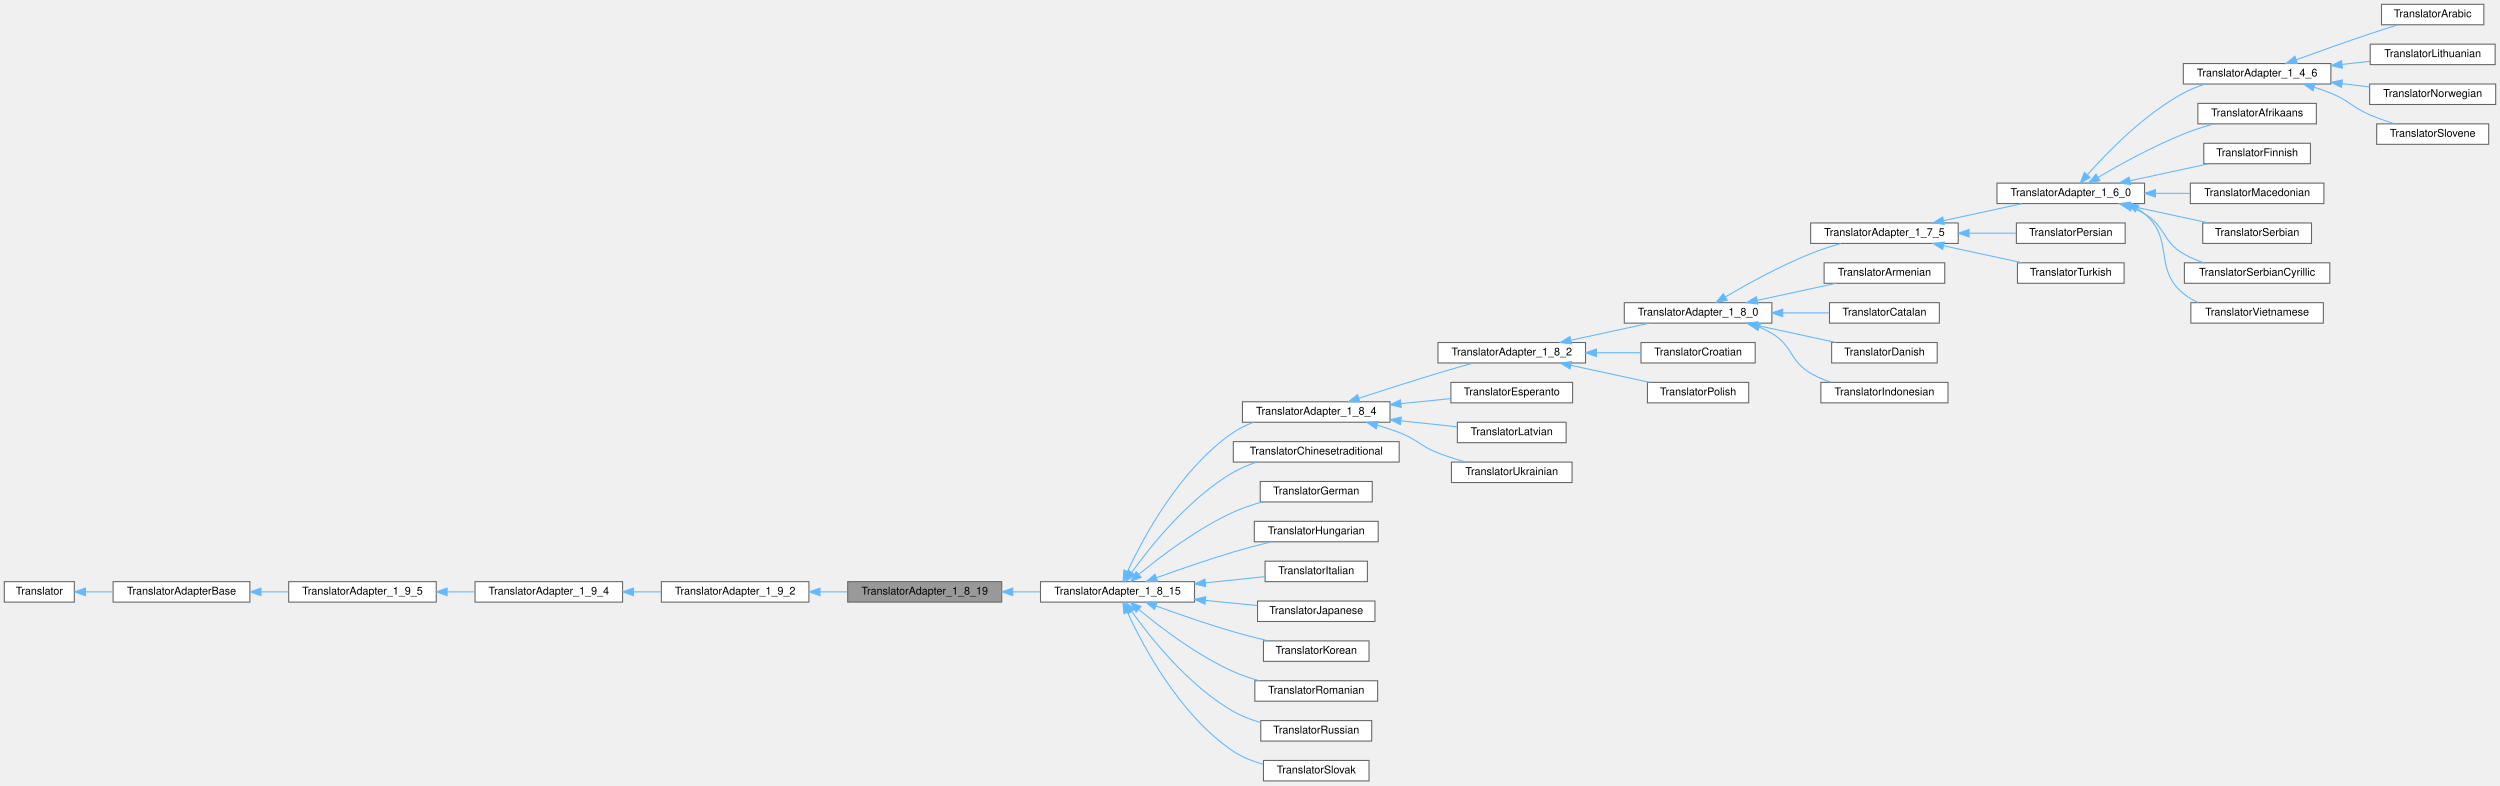
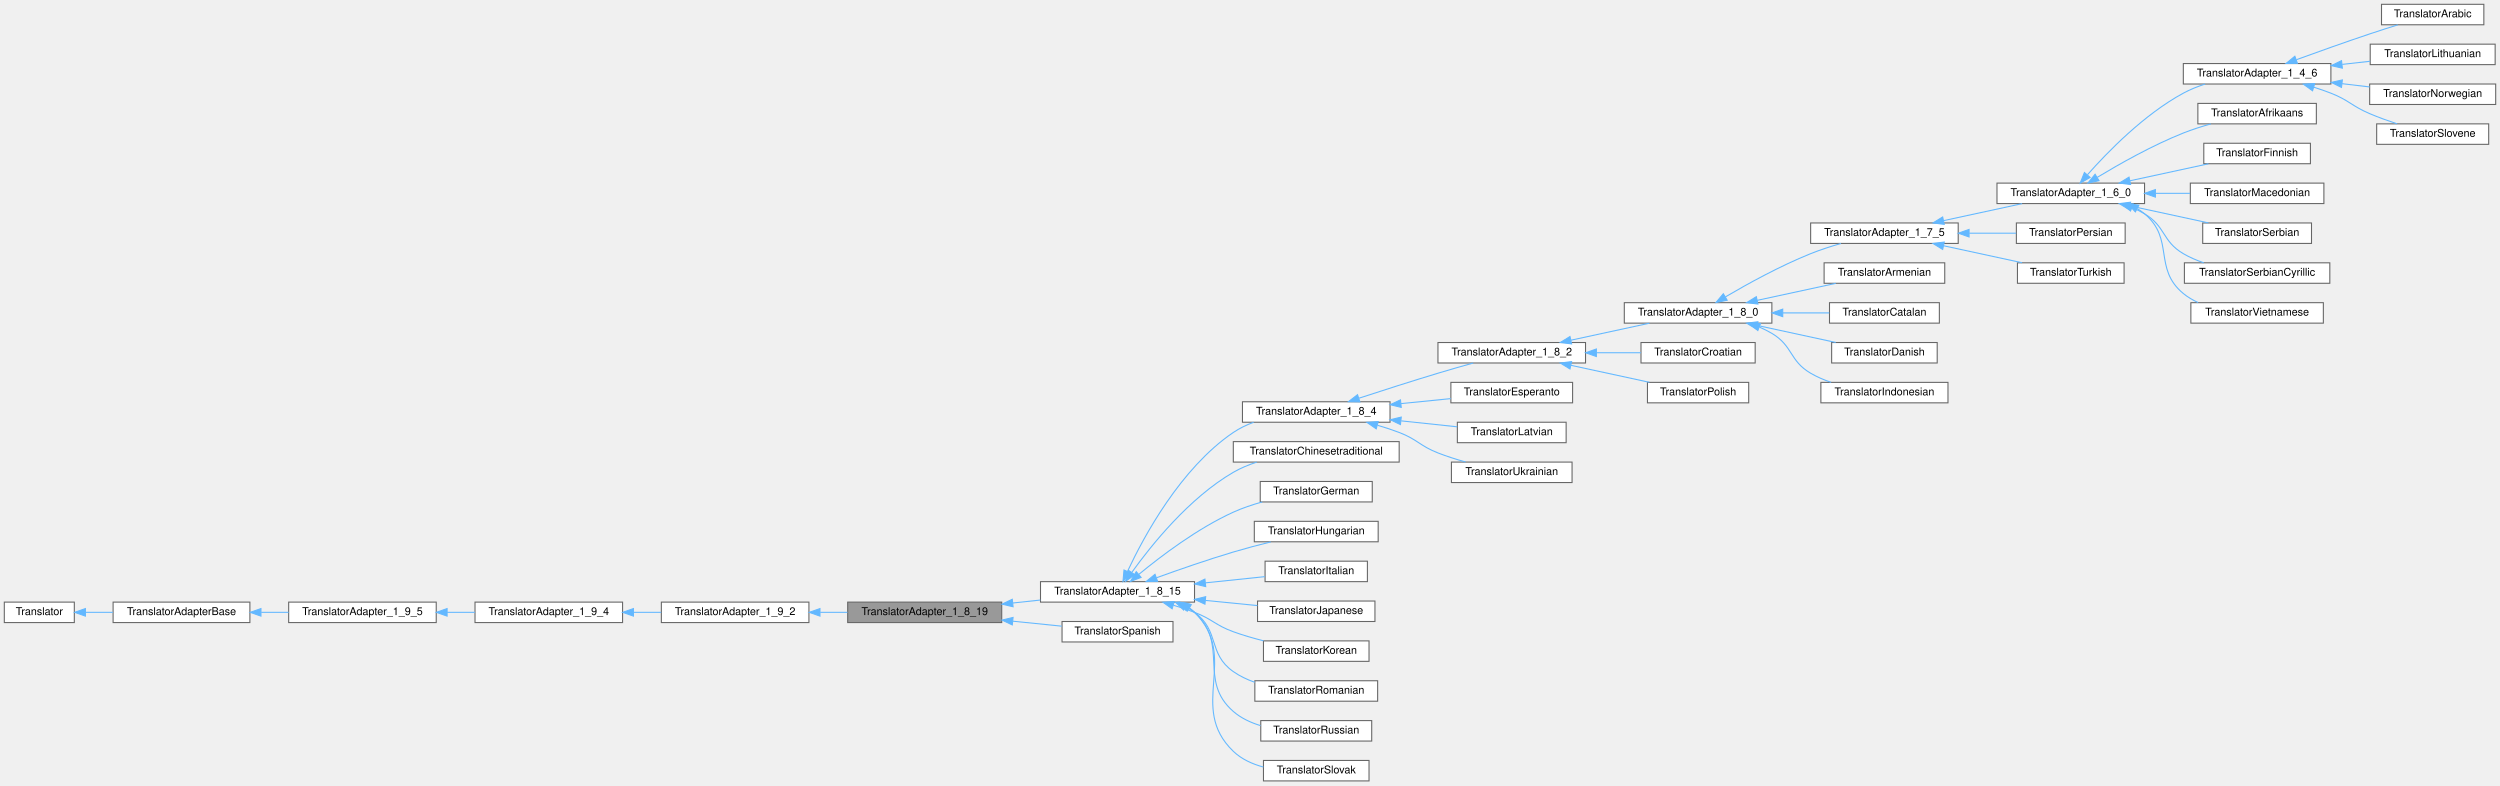
<svg xmlns="http://www.w3.org/2000/svg" xmlns:xlink="http://www.w3.org/1999/xlink" width="2321pt" height="729pt" viewBox="0.00 0.00 2321.00 729.00">
  <g id="graph0" class="graph" transform="scale(1 1) rotate(0) translate(4 725)">
    <g id="node1" class="node">
      <g id="a_node1">
        <a xlink:title=" ">
-           <polygon fill="#999999" stroke="#666666" points="926,-185 783,-185 783,-166 926,-166 926,-185" />
-           <text text-anchor="middle" x="854.5" y="-173" font-family="Helvetica,sans-Serif" font-size="10.00">TranslatorAdapter_1_8_19</text>
+           <polygon fill="#999999" stroke="#666666" points="926,-166 783,-166 783,-147 926,-147 926,-166" />
+           <text text-anchor="middle" x="854.5" y="-154" font-family="Helvetica,sans-Serif" font-size="10.00">TranslatorAdapter_1_8_19</text>
        </a>
      </g>
    </g>
    <g id="node7" class="node">
      <g id="a_node7">
        <a xlink:href="../../d4/d2e/class_translator_adapter__1__8__15.html" target="_top" xlink:title=" ">
          <polygon fill="white" stroke="#666666" points="1105,-185 962,-185 962,-166 1105,-166 1105,-185" />
          <text text-anchor="middle" x="1033.5" y="-173" font-family="Helvetica,sans-Serif" font-size="10.00">TranslatorAdapter_1_8_15</text>
        </a>
      </g>
    </g>
    <g id="edge6" class="edge">
-       <path fill="none" stroke="#63b8ff" d="M936.49,-175.5C944.97,-175.5 953.54,-175.5 961.89,-175.5" />
-       <polygon fill="#63b8ff" stroke="#63b8ff" points="936.22,-172 926.22,-175.5 936.22,-179 936.22,-172" />
+       <path fill="none" stroke="#63b8ff" d="M936.21,-165.16C944.78,-166.08 953.45,-167.01 961.89,-167.92" />
+       <polygon fill="#63b8ff" stroke="#63b8ff" points="936.53,-161.68 926.22,-164.09 935.79,-168.64 936.53,-161.68" />
+     </g>
+     <g id="node44" class="node">
+       <g id="a_node44">
+         <a xlink:href="../../dc/d44/class_translator_spanish.html" target="_top" xlink:title=" ">
+           <polygon fill="white" stroke="#666666" points="1085,-148 982,-148 982,-129 1085,-129 1085,-148" />
+           <text text-anchor="middle" x="1033.5" y="-136" font-family="Helvetica,sans-Serif" font-size="10.00">TranslatorSpanish</text>
+         </a>
+       </g>
+     </g>
+     <g id="edge43" class="edge">
+       <path fill="none" stroke="#63b8ff" d="M936.32,-148.28C951.8,-146.71 967.59,-145.1 981.78,-143.66" />
+       <polygon fill="#63b8ff" stroke="#63b8ff" points="935.81,-144.81 926.22,-149.31 936.52,-151.78 935.81,-144.81" />
    </g>
    <g id="node2" class="node">
      <g id="a_node2">
        <a xlink:href="../../d3/d2e/class_translator_adapter__1__9__2.html" target="_top" xlink:title=" ">
-           <polygon fill="white" stroke="#666666" points="747,-185 610,-185 610,-166 747,-166 747,-185" />
-           <text text-anchor="middle" x="678.5" y="-173" font-family="Helvetica,sans-Serif" font-size="10.00">TranslatorAdapter_1_9_2</text>
+           <polygon fill="white" stroke="#666666" points="747,-166 610,-166 610,-147 747,-147 747,-166" />
+           <text text-anchor="middle" x="678.5" y="-154" font-family="Helvetica,sans-Serif" font-size="10.00">TranslatorAdapter_1_9_2</text>
        </a>
      </g>
    </g>
    <g id="edge1" class="edge">
-       <path fill="none" stroke="#63b8ff" d="M757.47,-175.5C765.89,-175.5 774.42,-175.5 782.75,-175.5" />
-       <polygon fill="#63b8ff" stroke="#63b8ff" points="757.27,-172 747.27,-175.5 757.27,-179 757.27,-172" />
+       <path fill="none" stroke="#63b8ff" d="M757.47,-156.5C765.89,-156.5 774.42,-156.5 782.75,-156.5" />
+       <polygon fill="#63b8ff" stroke="#63b8ff" points="757.27,-153 747.27,-156.5 757.27,-160 757.27,-153" />
    </g>
    <g id="node3" class="node">
      <g id="a_node3">
        <a xlink:href="../../d0/d33/class_translator_adapter__1__9__4.html" target="_top" xlink:title=" ">
-           <polygon fill="white" stroke="#666666" points="574,-185 437,-185 437,-166 574,-166 574,-185" />
-           <text text-anchor="middle" x="505.5" y="-173" font-family="Helvetica,sans-Serif" font-size="10.00">TranslatorAdapter_1_9_4</text>
+           <polygon fill="white" stroke="#666666" points="574,-166 437,-166 437,-147 574,-147 574,-166" />
+           <text text-anchor="middle" x="505.5" y="-154" font-family="Helvetica,sans-Serif" font-size="10.00">TranslatorAdapter_1_9_4</text>
        </a>
      </g>
    </g>
    <g id="edge2" class="edge">
-       <path fill="none" stroke="#63b8ff" d="M584.1,-175.5C592.69,-175.5 601.39,-175.5 609.85,-175.5" />
-       <polygon fill="#63b8ff" stroke="#63b8ff" points="584.08,-172 574.08,-175.5 584.08,-179 584.08,-172" />
+       <path fill="none" stroke="#63b8ff" d="M584.1,-156.5C592.69,-156.5 601.39,-156.5 609.85,-156.5" />
+       <polygon fill="#63b8ff" stroke="#63b8ff" points="584.08,-153 574.08,-156.5 584.08,-160 584.08,-153" />
    </g>
    <g id="node4" class="node">
      <g id="a_node4">
        <a xlink:href="../../dd/dba/class_translator_adapter__1__9__5.html" target="_top" xlink:title=" ">
-           <polygon fill="white" stroke="#666666" points="401,-185 264,-185 264,-166 401,-166 401,-185" />
-           <text text-anchor="middle" x="332.5" y="-173" font-family="Helvetica,sans-Serif" font-size="10.00">TranslatorAdapter_1_9_5</text>
+           <polygon fill="white" stroke="#666666" points="401,-166 264,-166 264,-147 401,-147 401,-166" />
+           <text text-anchor="middle" x="332.5" y="-154" font-family="Helvetica,sans-Serif" font-size="10.00">TranslatorAdapter_1_9_5</text>
        </a>
      </g>
    </g>
    <g id="edge3" class="edge">
-       <path fill="none" stroke="#63b8ff" d="M411.1,-175.5C419.69,-175.5 428.39,-175.5 436.85,-175.5" />
-       <polygon fill="#63b8ff" stroke="#63b8ff" points="411.08,-172 401.08,-175.5 411.08,-179 411.08,-172" />
+       <path fill="none" stroke="#63b8ff" d="M411.1,-156.5C419.69,-156.5 428.39,-156.5 436.85,-156.5" />
+       <polygon fill="#63b8ff" stroke="#63b8ff" points="411.08,-153 401.08,-156.5 411.08,-160 411.08,-153" />
    </g>
    <g id="node5" class="node">
      <g id="a_node5">
        <a xlink:href="../../db/d6c/class_translator_adapter_base.html" target="_top" xlink:title="Base of the translator adapter tree.">
-           <polygon fill="white" stroke="#666666" points="228,-185 101,-185 101,-166 228,-166 228,-185" />
-           <text text-anchor="middle" x="164.5" y="-173" font-family="Helvetica,sans-Serif" font-size="10.00">TranslatorAdapterBase</text>
+           <polygon fill="white" stroke="#666666" points="228,-166 101,-166 101,-147 228,-147 228,-166" />
+           <text text-anchor="middle" x="164.5" y="-154" font-family="Helvetica,sans-Serif" font-size="10.00">TranslatorAdapterBase</text>
        </a>
      </g>
    </g>
    <g id="edge4" class="edge">
-       <path fill="none" stroke="#63b8ff" d="M238.49,-175.5C246.95,-175.5 255.56,-175.5 263.94,-175.5" />
-       <polygon fill="#63b8ff" stroke="#63b8ff" points="238.26,-172 228.26,-175.5 238.26,-179 238.26,-172" />
+       <path fill="none" stroke="#63b8ff" d="M238.49,-156.5C246.95,-156.5 255.56,-156.5 263.94,-156.5" />
+       <polygon fill="#63b8ff" stroke="#63b8ff" points="238.26,-153 228.26,-156.5 238.26,-160 238.26,-153" />
    </g>
    <g id="node6" class="node">
      <g id="a_node6">
        <a xlink:href="../../d8/dfb/class_translator.html" target="_top" xlink:title="Abstract base class for all translatable text fragments.">
-           <polygon fill="white" stroke="#666666" points="65,-185 0,-185 0,-166 65,-166 65,-185" />
-           <text text-anchor="middle" x="32.5" y="-173" font-family="Helvetica,sans-Serif" font-size="10.00">Translator</text>
+           <polygon fill="white" stroke="#666666" points="65,-166 0,-166 0,-147 65,-147 65,-166" />
+           <text text-anchor="middle" x="32.5" y="-154" font-family="Helvetica,sans-Serif" font-size="10.00">Translator</text>
        </a>
      </g>
    </g>
    <g id="edge5" class="edge">
-       <path fill="none" stroke="#63b8ff" d="M75.54,-175.5C83.6,-175.5 92.2,-175.5 100.75,-175.5" />
-       <polygon fill="#63b8ff" stroke="#63b8ff" points="75.3,-172 65.3,-175.5 75.3,-179 75.3,-172" />
+       <path fill="none" stroke="#63b8ff" d="M75.54,-156.5C83.6,-156.5 92.2,-156.5 100.75,-156.5" />
+       <polygon fill="#63b8ff" stroke="#63b8ff" points="75.3,-153 65.3,-156.5 75.3,-160 75.3,-153" />
    </g>
    <g id="node8" class="node">
      <g id="a_node8">
        <a xlink:href="../../de/d2f/class_translator_adapter__1__8__4.html" target="_top" xlink:title=" ">
          <polygon fill="white" stroke="#666666" points="1286.5,-352 1149.5,-352 1149.5,-333 1286.5,-333 1286.5,-352" />
          <text text-anchor="middle" x="1218" y="-340" font-family="Helvetica,sans-Serif" font-size="10.00">TranslatorAdapter_1_8_4</text>
        </a>
      </g>
    </g>
    <g id="edge7" class="edge">
      <path fill="none" stroke="#63b8ff" d="M1042.89,-194.78C1057.81,-226.7 1092.04,-290.29 1141,-323.5 1146.74,-327.39 1153.21,-330.49 1159.89,-332.95" />
      <polygon fill="#63b8ff" stroke="#63b8ff" points="1045.89,-192.93 1038.58,-185.26 1039.52,-195.81 1045.89,-192.93" />
    </g>
    <g id="node35" class="node">
      <g id="a_node35">
        <a xlink:href="../../dd/df6/class_translator_chinesetraditional.html" target="_top" xlink:title=" ">
          <polygon fill="white" stroke="#666666" points="1295,-315 1141,-315 1141,-296 1295,-296 1295,-315" />
          <text text-anchor="middle" x="1218" y="-303" font-family="Helvetica,sans-Serif" font-size="10.00">TranslatorChinesetraditional</text>
        </a>
      </g>
    </g>
    <g id="edge34" class="edge">
      <path fill="none" stroke="#63b8ff" d="M1046.88,-193.77C1064.71,-218.63 1100.03,-262.74 1141,-286.5 1147.71,-290.39 1155.19,-293.49 1162.78,-295.96" />
      <polygon fill="#63b8ff" stroke="#63b8ff" points="1049.53,-191.45 1040.93,-185.26 1043.79,-195.46 1049.53,-191.45" />
    </g>
    <g id="node36" class="node">
      <g id="a_node36">
        <a xlink:href="../../d6/d07/class_translator_german.html" target="_top" xlink:title=" ">
          <polygon fill="white" stroke="#666666" points="1270,-278 1166,-278 1166,-259 1270,-259 1270,-278" />
          <text text-anchor="middle" x="1218" y="-266" font-family="Helvetica,sans-Serif" font-size="10.00">TranslatorGerman</text>
        </a>
      </g>
    </g>
    <g id="edge35" class="edge">
      <path fill="none" stroke="#63b8ff" d="M1053.32,-191.77C1073.65,-208.56 1107.63,-234.35 1141,-249.5 1149.42,-253.32 1158.73,-256.46 1167.86,-258.99" />
      <polygon fill="#63b8ff" stroke="#63b8ff" points="1055.39,-188.94 1045.48,-185.19 1050.89,-194.3 1055.39,-188.94" />
    </g>
    <g id="node37" class="node">
      <g id="a_node37">
        <a xlink:href="../../db/d5f/class_translator_hungarian.html" target="_top" xlink:title=" ">
          <polygon fill="white" stroke="#666666" points="1275.5,-241 1160.5,-241 1160.5,-222 1275.5,-222 1275.5,-241" />
          <text text-anchor="middle" x="1218" y="-229" font-family="Helvetica,sans-Serif" font-size="10.00">TranslatorHungarian</text>
        </a>
      </g>
    </g>
    <g id="edge36" class="edge">
      <path fill="none" stroke="#63b8ff" d="M1069.72,-188.62C1090.35,-196.09 1116.98,-205.34 1141,-212.5 1152.21,-215.84 1164.46,-219.08 1175.8,-221.91" />
      <polygon fill="#63b8ff" stroke="#63b8ff" points="1070.71,-185.26 1060.11,-185.12 1068.31,-191.84 1070.71,-185.26" />
    </g>
    <g id="node38" class="node">
      <g id="a_node38">
        <a xlink:href="../../d2/df8/class_translator_italian.html" target="_top" xlink:title=" ">
          <polygon fill="white" stroke="#666666" points="1265.5,-204 1170.5,-204 1170.5,-185 1265.5,-185 1265.5,-204" />
          <text text-anchor="middle" x="1218" y="-192" font-family="Helvetica,sans-Serif" font-size="10.00">TranslatorItalian</text>
        </a>
      </g>
    </g>
    <g id="edge37" class="edge">
      <path fill="none" stroke="#63b8ff" d="M1115.15,-183.9C1134.01,-185.86 1153.48,-187.89 1170.29,-189.64" />
      <polygon fill="#63b8ff" stroke="#63b8ff" points="1115.37,-180.4 1105.06,-182.85 1114.64,-187.36 1115.37,-180.4" />
    </g>
    <g id="node39" class="node">
      <g id="a_node39">
        <a xlink:href="../../d1/d6a/class_translator_japanese.html" target="_top" xlink:title=" ">
          <polygon fill="white" stroke="#666666" points="1272.5,-167 1163.5,-167 1163.5,-148 1272.5,-148 1272.5,-167" />
          <text text-anchor="middle" x="1218" y="-155" font-family="Helvetica,sans-Serif" font-size="10.00">TranslatorJapanese</text>
        </a>
      </g>
    </g>
    <g id="edge38" class="edge">
      <path fill="none" stroke="#63b8ff" d="M1115.14,-167.55C1131.45,-165.94 1148.22,-164.28 1163.33,-162.79" />
      <polygon fill="#63b8ff" stroke="#63b8ff" points="1114.67,-164.08 1105.06,-168.54 1115.35,-171.04 1114.67,-164.08" />
    </g>
    <g id="node40" class="node">
      <g id="a_node40">
        <a xlink:href="../../db/dcc/class_translator_korean.html" target="_top" xlink:title=" ">
          <polygon fill="white" stroke="#666666" points="1267,-130 1169,-130 1169,-111 1267,-111 1267,-130" />
          <text text-anchor="middle" x="1218" y="-118" font-family="Helvetica,sans-Serif" font-size="10.00">TranslatorKorean</text>
        </a>
      </g>
    </g>
    <g id="edge39" class="edge">
-       <path fill="none" stroke="#63b8ff" d="M1069.27,-162.41C1089.94,-154.89 1116.78,-145.56 1141,-138.5 1151.41,-135.47 1162.74,-132.57 1173.39,-130.02" />
-       <polygon fill="#63b8ff" stroke="#63b8ff" points="1067.84,-159.21 1059.66,-165.95 1070.25,-165.78 1067.84,-159.21" />
+       <path fill="none" stroke="#63b8ff" d="M1085.31,-163.12C1092,-161.11 1098.71,-158.89 1105,-156.5 1121.72,-150.14 1124.18,-144.6 1141,-138.5 1149.92,-135.26 1159.65,-132.45 1169.07,-130.07" />
+       <polygon fill="#63b8ff" stroke="#63b8ff" points="1084.22,-159.79 1075.58,-165.92 1086.16,-166.52 1084.22,-159.79" />
    </g>
    <g id="node41" class="node">
      <g id="a_node41">
        <a xlink:href="../../da/d32/class_translator_romanian.html" target="_top" xlink:title=" ">
          <polygon fill="white" stroke="#666666" points="1275,-93 1161,-93 1161,-74 1275,-74 1275,-93" />
          <text text-anchor="middle" x="1218" y="-81" font-family="Helvetica,sans-Serif" font-size="10.00">TranslatorRomanian</text>
        </a>
      </g>
    </g>
    <g id="edge40" class="edge">
-       <path fill="none" stroke="#63b8ff" d="M1053.28,-159.14C1073.58,-142.29 1107.54,-116.44 1141,-101.5 1148.55,-98.13 1156.82,-95.34 1165.04,-93.05" />
-       <polygon fill="#63b8ff" stroke="#63b8ff" points="1050.83,-156.63 1045.46,-165.76 1055.35,-161.97 1050.83,-156.63" />
+       <path fill="none" stroke="#63b8ff" d="M1096.5,-161.73C1099.48,-160.17 1102.33,-158.43 1105,-156.5 1128.65,-139.35 1117.09,-118.28 1141,-101.5 1146.99,-97.29 1153.84,-94.06 1160.91,-91.58" />
+       <polygon fill="#63b8ff" stroke="#63b8ff" points="1094.96,-158.59 1087.29,-165.9 1097.84,-164.97 1094.96,-158.59" />
    </g>
    <g id="node42" class="node">
      <g id="a_node42">
        <a xlink:href="../../d0/dab/class_translator_russian.html" target="_top" xlink:title=" ">
          <polygon fill="white" stroke="#666666" points="1269.5,-56 1166.5,-56 1166.5,-37 1269.5,-37 1269.5,-56" />
          <text text-anchor="middle" x="1218" y="-44" font-family="Helvetica,sans-Serif" font-size="10.00">TranslatorRussian</text>
        </a>
      </g>
    </g>
    <g id="edge41" class="edge">
-       <path fill="none" stroke="#63b8ff" d="M1046.84,-157.16C1064.62,-132.21 1099.88,-88.01 1141,-64.5 1148.77,-60.06 1157.58,-56.71 1166.39,-54.19" />
-       <polygon fill="#63b8ff" stroke="#63b8ff" points="1043.74,-155.49 1040.9,-165.69 1049.49,-159.48 1043.74,-155.49" />
+       <path fill="none" stroke="#63b8ff" d="M1099.38,-160.86C1101.35,-159.53 1103.24,-158.08 1105,-156.5 1137.7,-127.2 1107.85,-93.29 1141,-64.5 1148.17,-58.28 1157.1,-54.11 1166.29,-51.34" />
+       <polygon fill="#63b8ff" stroke="#63b8ff" points="1097.25,-158.05 1090.22,-165.97 1100.66,-164.16 1097.25,-158.05" />
    </g>
    <g id="node43" class="node">
      <g id="a_node43">
        <a xlink:href="../../d2/d53/class_translator_slovak.html" target="_top" xlink:title=" ">
          <polygon fill="white" stroke="#666666" points="1267,-19 1169,-19 1169,0 1267,0 1267,-19" />
          <text text-anchor="middle" x="1218" y="-7" font-family="Helvetica,sans-Serif" font-size="10.00">TranslatorSlovak</text>
        </a>
      </g>
    </g>
    <g id="edge42" class="edge">
-       <path fill="none" stroke="#63b8ff" d="M1042.66,-156.57C1057.4,-124.69 1091.62,-60.55 1141,-27.5 1149.23,-21.99 1158.94,-18.17 1168.63,-15.5" />
-       <polygon fill="#63b8ff" stroke="#63b8ff" points="1039.46,-155.15 1038.56,-165.7 1045.84,-158.01 1039.46,-155.15" />
+       <path fill="none" stroke="#63b8ff" d="M1100.37,-160.51C1102,-159.27 1103.55,-157.94 1105,-156.5 1147.28,-114.6 1098.09,-68.75 1141,-27.5 1148.63,-20.17 1158.66,-15.64 1168.93,-12.88" />
+       <polygon fill="#63b8ff" stroke="#63b8ff" points="1098.32,-157.66 1091.66,-165.9 1102.01,-163.61 1098.32,-157.66" />
    </g>
    <g id="node9" class="node">
      <g id="a_node9">
        <a xlink:href="../../d2/d75/class_translator_adapter__1__8__2.html" target="_top" xlink:title=" ">
          <polygon fill="white" stroke="#666666" points="1468,-407 1331,-407 1331,-388 1468,-388 1468,-407" />
          <text text-anchor="middle" x="1399.5" y="-395" font-family="Helvetica,sans-Serif" font-size="10.00">TranslatorAdapter_1_8_2</text>
        </a>
      </g>
    </g>
    <g id="edge8" class="edge">
      <path fill="none" stroke="#63b8ff" d="M1257.67,-355.32C1279.2,-362.35 1306.52,-371.12 1331,-378.5 1341.61,-381.7 1353.2,-385.02 1363.74,-387.98" />
      <polygon fill="#63b8ff" stroke="#63b8ff" points="1258.51,-351.91 1247.92,-352.12 1256.33,-358.56 1258.51,-351.91" />
    </g>
    <g id="node32" class="node">
      <g id="a_node32">
        <a xlink:href="../../d2/d07/class_translator_esperanto.html" target="_top" xlink:title=" ">
          <polygon fill="white" stroke="#666666" points="1456,-370 1343,-370 1343,-351 1456,-351 1456,-370" />
          <text text-anchor="middle" x="1399.5" y="-358" font-family="Helvetica,sans-Serif" font-size="10.00">TranslatorEsperanto</text>
        </a>
      </g>
    </g>
    <g id="edge31" class="edge">
      <path fill="none" stroke="#63b8ff" d="M1296.73,-350.3C1312.29,-351.85 1328.33,-353.46 1342.95,-354.93" />
      <polygon fill="#63b8ff" stroke="#63b8ff" points="1296.9,-346.79 1286.61,-349.28 1296.21,-353.76 1296.9,-346.79" />
    </g>
    <g id="node33" class="node">
      <g id="a_node33">
        <a xlink:href="../../d8/d83/class_translator_latvian.html" target="_top" xlink:title=" ">
          <polygon fill="white" stroke="#666666" points="1450,-333 1349,-333 1349,-314 1450,-314 1450,-333" />
          <text text-anchor="middle" x="1399.5" y="-321" font-family="Helvetica,sans-Serif" font-size="10.00">TranslatorLatvian</text>
        </a>
      </g>
    </g>
    <g id="edge32" class="edge">
      <path fill="none" stroke="#63b8ff" d="M1296.89,-334.26C1314.52,-332.39 1332.78,-330.46 1348.86,-328.75" />
      <polygon fill="#63b8ff" stroke="#63b8ff" points="1296.18,-330.81 1286.61,-335.34 1296.92,-337.77 1296.18,-330.81" />
    </g>
    <g id="node34" class="node">
      <g id="a_node34">
        <a xlink:href="../../d1/d56/class_translator_ukrainian.html" target="_top" xlink:title=" ">
          <polygon fill="white" stroke="#666666" points="1455.5,-296 1343.5,-296 1343.5,-277 1455.5,-277 1455.5,-296" />
          <text text-anchor="middle" x="1399.5" y="-284" font-family="Helvetica,sans-Serif" font-size="10.00">TranslatorUkrainian</text>
        </a>
      </g>
    </g>
    <g id="edge33" class="edge">
      <path fill="none" stroke="#63b8ff" d="M1274.94,-330.16C1281.77,-328.17 1288.6,-325.95 1295,-323.5 1311.9,-317.04 1314.15,-311.09 1331,-304.5 1339.13,-301.32 1348.03,-298.5 1356.62,-296.1" />
      <polygon fill="#63b8ff" stroke="#63b8ff" points="1273.68,-326.87 1264.96,-332.9 1275.54,-333.62 1273.68,-326.87" />
    </g>
    <g id="node10" class="node">
      <g id="a_node10">
        <a xlink:href="../../de/d49/class_translator_adapter__1__8__0.html" target="_top" xlink:title="Adapter class for languages that only contain translations up to version 1.8.0.">
          <polygon fill="white" stroke="#666666" points="1641,-444 1504,-444 1504,-425 1641,-425 1641,-444" />
          <text text-anchor="middle" x="1572.5" y="-432" font-family="Helvetica,sans-Serif" font-size="10.00">TranslatorAdapter_1_8_0</text>
        </a>
      </g>
    </g>
    <g id="edge9" class="edge">
      <path fill="none" stroke="#63b8ff" d="M1454.35,-409.15C1477.84,-414.23 1505.04,-420.12 1527.32,-424.94" />
      <polygon fill="#63b8ff" stroke="#63b8ff" points="1455.05,-405.72 1444.54,-407.03 1453.57,-412.56 1455.05,-405.72" />
    </g>
    <g id="node30" class="node">
      <g id="a_node30">
        <a xlink:href="../../d9/d82/class_translator_croatian.html" target="_top" xlink:title=" ">
          <polygon fill="white" stroke="#666666" points="1625.5,-407 1519.5,-407 1519.5,-388 1625.5,-388 1625.5,-407" />
          <text text-anchor="middle" x="1572.5" y="-395" font-family="Helvetica,sans-Serif" font-size="10.00">TranslatorCroatian</text>
        </a>
      </g>
    </g>
    <g id="edge29" class="edge">
      <path fill="none" stroke="#63b8ff" d="M1478.19,-397.5C1492.16,-397.5 1506.41,-397.5 1519.44,-397.5" />
      <polygon fill="#63b8ff" stroke="#63b8ff" points="1478.08,-394 1468.08,-397.5 1478.08,-401 1478.08,-394" />
    </g>
    <g id="node31" class="node">
      <g id="a_node31">
        <a xlink:href="../../de/d82/class_translator_polish.html" target="_top" xlink:title=" ">
          <polygon fill="white" stroke="#666666" points="1619.5,-370 1525.5,-370 1525.5,-351 1619.5,-351 1619.5,-370" />
          <text text-anchor="middle" x="1572.5" y="-358" font-family="Helvetica,sans-Serif" font-size="10.00">TranslatorPolish</text>
        </a>
      </g>
    </g>
    <g id="edge30" class="edge">
      <path fill="none" stroke="#63b8ff" d="M1454.35,-385.85C1477.84,-380.77 1505.04,-374.88 1527.32,-370.06" />
      <polygon fill="#63b8ff" stroke="#63b8ff" points="1453.57,-382.44 1444.54,-387.97 1455.05,-389.28 1453.57,-382.44" />
    </g>
    <g id="node11" class="node">
      <g id="a_node11">
        <a xlink:href="../../da/d24/class_translator_adapter__1__7__5.html" target="_top" xlink:title="Adapter class for languages that only contain translations up to version 1.7.5.">
          <polygon fill="white" stroke="#666666" points="1814,-518 1677,-518 1677,-499 1814,-499 1814,-518" />
          <text text-anchor="middle" x="1745.5" y="-506" font-family="Helvetica,sans-Serif" font-size="10.00">TranslatorAdapter_1_7_5</text>
        </a>
      </g>
    </g>
    <g id="edge10" class="edge">
      <path fill="none" stroke="#63b8ff" d="M1597.82,-449.34C1618.35,-461.4 1648.83,-478.2 1677,-489.5 1685.93,-493.08 1695.77,-496.26 1705.12,-498.95" />
      <polygon fill="#63b8ff" stroke="#63b8ff" points="1599.51,-446.27 1589.13,-444.17 1595.93,-452.29 1599.51,-446.27" />
    </g>
    <g id="node26" class="node">
      <g id="a_node26">
        <a xlink:href="../../da/db8/class_translator_armenian.html" target="_top" xlink:title=" ">
          <polygon fill="white" stroke="#666666" points="1801.5,-481 1689.5,-481 1689.5,-462 1801.5,-462 1801.5,-481" />
          <text text-anchor="middle" x="1745.5" y="-469" font-family="Helvetica,sans-Serif" font-size="10.00">TranslatorArmenian</text>
        </a>
      </g>
    </g>
    <g id="edge25" class="edge">
      <path fill="none" stroke="#63b8ff" d="M1627.35,-446.15C1650.84,-451.23 1678.04,-457.12 1700.32,-461.94" />
      <polygon fill="#63b8ff" stroke="#63b8ff" points="1628.05,-442.72 1617.54,-444.03 1626.57,-449.56 1628.05,-442.72" />
    </g>
    <g id="node27" class="node">
      <g id="a_node27">
        <a xlink:href="../../d9/dc1/class_translator_catalan.html" target="_top" xlink:title=" ">
          <polygon fill="white" stroke="#666666" points="1796.5,-444 1694.5,-444 1694.5,-425 1796.5,-425 1796.5,-444" />
          <text text-anchor="middle" x="1745.5" y="-432" font-family="Helvetica,sans-Serif" font-size="10.00">TranslatorCatalan</text>
        </a>
      </g>
    </g>
    <g id="edge26" class="edge">
      <path fill="none" stroke="#63b8ff" d="M1651.15,-434.5C1665.8,-434.5 1680.76,-434.5 1694.28,-434.5" />
      <polygon fill="#63b8ff" stroke="#63b8ff" points="1651.08,-431 1641.08,-434.5 1651.08,-438 1651.08,-431" />
    </g>
    <g id="node28" class="node">
      <g id="a_node28">
        <a xlink:href="../../d7/d21/class_translator_danish.html" target="_top" xlink:title=" ">
          <polygon fill="white" stroke="#666666" points="1794.5,-407 1696.5,-407 1696.5,-388 1794.5,-388 1794.5,-407" />
          <text text-anchor="middle" x="1745.5" y="-395" font-family="Helvetica,sans-Serif" font-size="10.00">TranslatorDanish</text>
        </a>
      </g>
    </g>
    <g id="edge27" class="edge">
      <path fill="none" stroke="#63b8ff" d="M1627.35,-422.85C1650.84,-417.77 1678.04,-411.88 1700.32,-407.06" />
      <polygon fill="#63b8ff" stroke="#63b8ff" points="1626.57,-419.44 1617.54,-424.97 1628.05,-426.28 1626.57,-419.44" />
    </g>
    <g id="node29" class="node">
      <g id="a_node29">
        <a xlink:href="../../df/dc8/class_translator_indonesian.html" target="_top" xlink:title=" ">
          <polygon fill="white" stroke="#666666" points="1804.5,-370 1686.5,-370 1686.5,-351 1804.5,-351 1804.5,-370" />
          <text text-anchor="middle" x="1745.5" y="-358" font-family="Helvetica,sans-Serif" font-size="10.00">TranslatorIndonesian</text>
        </a>
      </g>
    </g>
    <g id="edge28" class="edge">
      <path fill="none" stroke="#63b8ff" d="M1629.42,-421.32C1633.44,-419.6 1637.35,-417.67 1641,-415.5 1660.72,-403.77 1657.2,-390.1 1677,-378.5 1682.86,-375.07 1689.39,-372.28 1696.01,-370.01" />
      <polygon fill="#63b8ff" stroke="#63b8ff" points="1627.97,-418.13 1619.86,-424.95 1630.46,-424.67 1627.97,-418.13" />
    </g>
    <g id="node12" class="node">
      <g id="a_node12">
        <a xlink:href="../../d3/da1/class_translator_adapter__1__6__0.html" target="_top" xlink:title="Adapter class for languages that only contain translations up to version 1.6.0.">
          <polygon fill="white" stroke="#666666" points="1987,-555 1850,-555 1850,-536 1987,-536 1987,-555" />
          <text text-anchor="middle" x="1918.5" y="-543" font-family="Helvetica,sans-Serif" font-size="10.00">TranslatorAdapter_1_6_0</text>
        </a>
      </g>
    </g>
    <g id="edge11" class="edge">
      <path fill="none" stroke="#63b8ff" d="M1800.35,-520.15C1823.84,-525.23 1851.04,-531.12 1873.32,-535.94" />
      <polygon fill="#63b8ff" stroke="#63b8ff" points="1801.05,-516.72 1790.54,-518.03 1799.57,-523.56 1801.05,-516.72" />
    </g>
    <g id="node24" class="node">
      <g id="a_node24">
        <a xlink:href="../../d5/d43/class_translator_persian.html" target="_top" xlink:title=" ">
          <polygon fill="white" stroke="#666666" points="1969,-518 1868,-518 1868,-499 1969,-499 1969,-518" />
          <text text-anchor="middle" x="1918.5" y="-506" font-family="Helvetica,sans-Serif" font-size="10.00">TranslatorPersian</text>
        </a>
      </g>
    </g>
    <g id="edge23" class="edge">
      <path fill="none" stroke="#63b8ff" d="M1824.26,-508.5C1839.06,-508.5 1854.18,-508.5 1867.81,-508.5" />
      <polygon fill="#63b8ff" stroke="#63b8ff" points="1824.08,-505 1814.08,-508.5 1824.08,-512 1824.08,-505" />
    </g>
    <g id="node25" class="node">
      <g id="a_node25">
        <a xlink:href="../../dd/d80/class_translator_turkish.html" target="_top" xlink:title=" ">
          <polygon fill="white" stroke="#666666" points="1968,-481 1869,-481 1869,-462 1968,-462 1968,-481" />
          <text text-anchor="middle" x="1918.5" y="-469" font-family="Helvetica,sans-Serif" font-size="10.00">TranslatorTurkish</text>
        </a>
      </g>
    </g>
    <g id="edge24" class="edge">
      <path fill="none" stroke="#63b8ff" d="M1800.35,-496.85C1823.84,-491.77 1851.04,-485.88 1873.32,-481.06" />
      <polygon fill="#63b8ff" stroke="#63b8ff" points="1799.57,-493.44 1790.54,-498.97 1801.05,-500.28 1799.57,-493.44" />
    </g>
    <g id="node13" class="node">
      <g id="a_node13">
        <a xlink:href="../../d4/d2b/class_translator_adapter__1__4__6.html" target="_top" xlink:title="Adapter class for languages that only contain translations up to version 1.4.6.">
          <polygon fill="white" stroke="#666666" points="2160,-666 2023,-666 2023,-647 2160,-647 2160,-666" />
          <text text-anchor="middle" x="2091.5" y="-654" font-family="Helvetica,sans-Serif" font-size="10.00">TranslatorAdapter_1_4_6</text>
        </a>
      </g>
    </g>
    <g id="edge12" class="edge">
      <path fill="none" stroke="#63b8ff" d="M1934.01,-562.8C1952.54,-583.78 1986.59,-618.79 2023,-638.5 2029.29,-641.91 2036.27,-644.7 2043.28,-646.98" />
      <polygon fill="#63b8ff" stroke="#63b8ff" points="1936.46,-560.28 1927.27,-555 1931.17,-564.86 1936.46,-560.28" />
    </g>
    <g id="node18" class="node">
      <g id="a_node18">
        <a xlink:href="../../d3/d65/class_translator_afrikaans.html" target="_top" xlink:title=" ">
          <polygon fill="white" stroke="#666666" points="2146.5,-629 2036.5,-629 2036.5,-610 2146.5,-610 2146.5,-629" />
          <text text-anchor="middle" x="2091.5" y="-617" font-family="Helvetica,sans-Serif" font-size="10.00">TranslatorAfrikaans</text>
        </a>
      </g>
    </g>
    <g id="edge17" class="edge">
-       <path fill="none" stroke="#63b8ff" d="M1943.82,-560.34C1964.35,-572.4 1994.83,-589.2 2023,-600.5 2031.93,-604.08 2041.77,-607.26 2051.12,-609.95" />
-       <polygon fill="#63b8ff" stroke="#63b8ff" points="1945.51,-557.27 1935.13,-555.17 1941.93,-563.29 1945.51,-557.27" />
+       <path fill="none" stroke="#63b8ff" d="M1943.03,-560.31C1963.52,-572.7 1994.35,-590.11 2023,-601.5 2031.11,-604.73 2040,-607.56 2048.59,-609.97" />
+       <polygon fill="#63b8ff" stroke="#63b8ff" points="1944.74,-557.26 1934.39,-555.01 1941.08,-563.22 1944.74,-557.26" />
    </g>
    <g id="node19" class="node">
      <g id="a_node19">
        <a xlink:href="../../de/df7/class_translator_finnish.html" target="_top" xlink:title=" ">
          <polygon fill="white" stroke="#666666" points="2141,-592 2042,-592 2042,-573 2141,-573 2141,-592" />
          <text text-anchor="middle" x="2091.5" y="-580" font-family="Helvetica,sans-Serif" font-size="10.00">TranslatorFinnish</text>
        </a>
      </g>
    </g>
    <g id="edge18" class="edge">
      <path fill="none" stroke="#63b8ff" d="M1973.35,-557.15C1996.84,-562.23 2024.04,-568.12 2046.32,-572.94" />
      <polygon fill="#63b8ff" stroke="#63b8ff" points="1974.05,-553.72 1963.54,-555.03 1972.57,-560.56 1974.05,-553.72" />
    </g>
    <g id="node20" class="node">
      <g id="a_node20">
        <a xlink:href="../../d9/ddf/class_translator_macedonian.html" target="_top" xlink:title=" ">
          <polygon fill="white" stroke="#666666" points="2153.5,-555 2029.5,-555 2029.5,-536 2153.5,-536 2153.5,-555" />
          <text text-anchor="middle" x="2091.5" y="-543" font-family="Helvetica,sans-Serif" font-size="10.00">TranslatorMacedonian</text>
        </a>
      </g>
    </g>
    <g id="edge19" class="edge">
      <path fill="none" stroke="#63b8ff" d="M1997.28,-545.5C2008,-545.5 2018.88,-545.5 2029.24,-545.5" />
      <polygon fill="#63b8ff" stroke="#63b8ff" points="1997.08,-542 1987.08,-545.5 1997.08,-549 1997.08,-542" />
    </g>
    <g id="node21" class="node">
      <g id="a_node21">
        <a xlink:href="../../d5/d0a/class_translator_serbian.html" target="_top" xlink:title=" ">
          <polygon fill="white" stroke="#666666" points="2142,-518 2041,-518 2041,-499 2142,-499 2142,-518" />
          <text text-anchor="middle" x="2091.5" y="-506" font-family="Helvetica,sans-Serif" font-size="10.00">TranslatorSerbian</text>
        </a>
      </g>
    </g>
    <g id="edge20" class="edge">
      <path fill="none" stroke="#63b8ff" d="M1973.35,-533.85C1996.84,-528.77 2024.04,-522.88 2046.32,-518.06" />
      <polygon fill="#63b8ff" stroke="#63b8ff" points="1972.57,-530.44 1963.54,-535.97 1974.05,-537.28 1972.57,-530.44" />
    </g>
    <g id="node22" class="node">
      <g id="a_node22">
        <a xlink:href="../../dc/d03/class_translator_serbian_cyrillic.html" target="_top" xlink:title=" ">
          <polygon fill="white" stroke="#666666" points="2159,-481 2024,-481 2024,-462 2159,-462 2159,-481" />
          <text text-anchor="middle" x="2091.5" y="-469" font-family="Helvetica,sans-Serif" font-size="10.00">TranslatorSerbianCyrillic</text>
        </a>
      </g>
    </g>
    <g id="edge21" class="edge">
      <path fill="none" stroke="#63b8ff" d="M1975.42,-532.32C1979.44,-530.6 1983.35,-528.67 1987,-526.5 2006.72,-514.77 2003.2,-501.1 2023,-489.5 2028.86,-486.07 2035.39,-483.28 2042.01,-481.01" />
      <polygon fill="#63b8ff" stroke="#63b8ff" points="1973.97,-529.13 1965.86,-535.95 1976.46,-535.67 1973.97,-529.13" />
    </g>
    <g id="node23" class="node">
      <g id="a_node23">
        <a xlink:href="../../df/d20/class_translator_vietnamese.html" target="_top" xlink:title=" ">
          <polygon fill="white" stroke="#666666" points="2153,-444 2030,-444 2030,-425 2153,-425 2153,-444" />
          <text text-anchor="middle" x="2091.5" y="-432" font-family="Helvetica,sans-Serif" font-size="10.00">TranslatorVietnamese</text>
        </a>
      </g>
    </g>
    <g id="edge22" class="edge">
      <path fill="none" stroke="#63b8ff" d="M1980.48,-531.18C1982.77,-529.76 1984.96,-528.21 1987,-526.5 2015.06,-503.04 1994.78,-475.76 2023,-452.5 2027.12,-449.11 2031.81,-446.35 2036.77,-444.1" />
      <polygon fill="#63b8ff" stroke="#63b8ff" points="1978.48,-528.27 1971.21,-535.97 1981.7,-534.49 1978.48,-528.27" />
    </g>
    <g id="node14" class="node">
      <g id="a_node14">
        <a xlink:href="../../d3/de9/class_translator_arabic.html" target="_top" xlink:title=" ">
          <polygon fill="white" stroke="#666666" points="2302,-721 2207,-721 2207,-702 2302,-702 2302,-721" />
          <text text-anchor="middle" x="2254.5" y="-709" font-family="Helvetica,sans-Serif" font-size="10.00">TranslatorArabic</text>
        </a>
      </g>
    </g>
    <g id="edge13" class="edge">
      <path fill="none" stroke="#63b8ff" d="M2127.94,-669.57C2147.87,-676.81 2173.25,-685.88 2196,-693.5 2204.43,-696.33 2213.6,-699.26 2222.09,-701.92" />
      <polygon fill="#63b8ff" stroke="#63b8ff" points="2128.94,-666.2 2118.35,-666.06 2126.54,-672.78 2128.94,-666.2" />
    </g>
    <g id="node15" class="node">
      <g id="a_node15">
        <a xlink:href="../../dc/d53/class_translator_lithuanian.html" target="_top" xlink:title=" ">
          <polygon fill="white" stroke="#666666" points="2312.5,-684 2196.5,-684 2196.5,-665 2312.5,-665 2312.5,-684" />
          <text text-anchor="middle" x="2254.5" y="-672" font-family="Helvetica,sans-Serif" font-size="10.00">TranslatorLithuanian</text>
        </a>
      </g>
    </g>
    <g id="edge14" class="edge">
      <path fill="none" stroke="#63b8ff" d="M2170.53,-665.22C2179.27,-666.2 2188.05,-667.18 2196.46,-668.12" />
      <polygon fill="#63b8ff" stroke="#63b8ff" points="2170.64,-661.71 2160.31,-664.08 2169.86,-668.67 2170.64,-661.71" />
    </g>
    <g id="node16" class="node">
      <g id="a_node16">
        <a xlink:href="../../dd/d38/class_translator_norwegian.html" target="_top" xlink:title=" ">
          <polygon fill="white" stroke="#666666" points="2313,-647 2196,-647 2196,-628 2313,-628 2313,-647" />
          <text text-anchor="middle" x="2254.5" y="-635" font-family="Helvetica,sans-Serif" font-size="10.00">TranslatorNorwegian</text>
        </a>
      </g>
    </g>
    <g id="edge15" class="edge">
      <path fill="none" stroke="#63b8ff" d="M2170.38,-647.31C2179,-646.29 2187.66,-645.27 2195.96,-644.29" />
      <polygon fill="#63b8ff" stroke="#63b8ff" points="2169.83,-643.85 2160.31,-648.5 2170.65,-650.8 2169.83,-643.85" />
    </g>
    <g id="node17" class="node">
      <g id="a_node17">
        <a xlink:href="../../dd/d0b/class_translator_slovene.html" target="_top" xlink:title=" ">
          <polygon fill="white" stroke="#666666" points="2306.5,-610 2202.5,-610 2202.5,-591 2306.5,-591 2306.5,-610" />
          <text text-anchor="middle" x="2254.5" y="-598" font-family="Helvetica,sans-Serif" font-size="10.00">TranslatorSlovene</text>
        </a>
      </g>
    </g>
    <g id="edge16" class="edge">
-       <path fill="none" stroke="#63b8ff" d="M2144.39,-644.07C2149.72,-642.37 2155.01,-640.52 2160,-638.5 2176.97,-631.65 2179.18,-625.72 2196,-618.5 2203.31,-615.37 2211.34,-612.51 2219.03,-610.03" />
-       <polygon fill="#63b8ff" stroke="#63b8ff" points="2143.37,-640.72 2134.79,-646.94 2145.38,-647.42 2143.37,-640.72" />
+       <path fill="none" stroke="#63b8ff" d="M2144.12,-644.03C2149.54,-642.34 2154.92,-640.49 2160,-638.5 2176.85,-631.91 2179.35,-626.58 2196,-619.5 2204.13,-616.04 2213.11,-612.81 2221.51,-610.02" />
+       <polygon fill="#63b8ff" stroke="#63b8ff" points="2142.98,-640.71 2134.38,-646.9 2144.96,-647.43 2142.98,-640.71" />
    </g>
  </g>
</svg>
